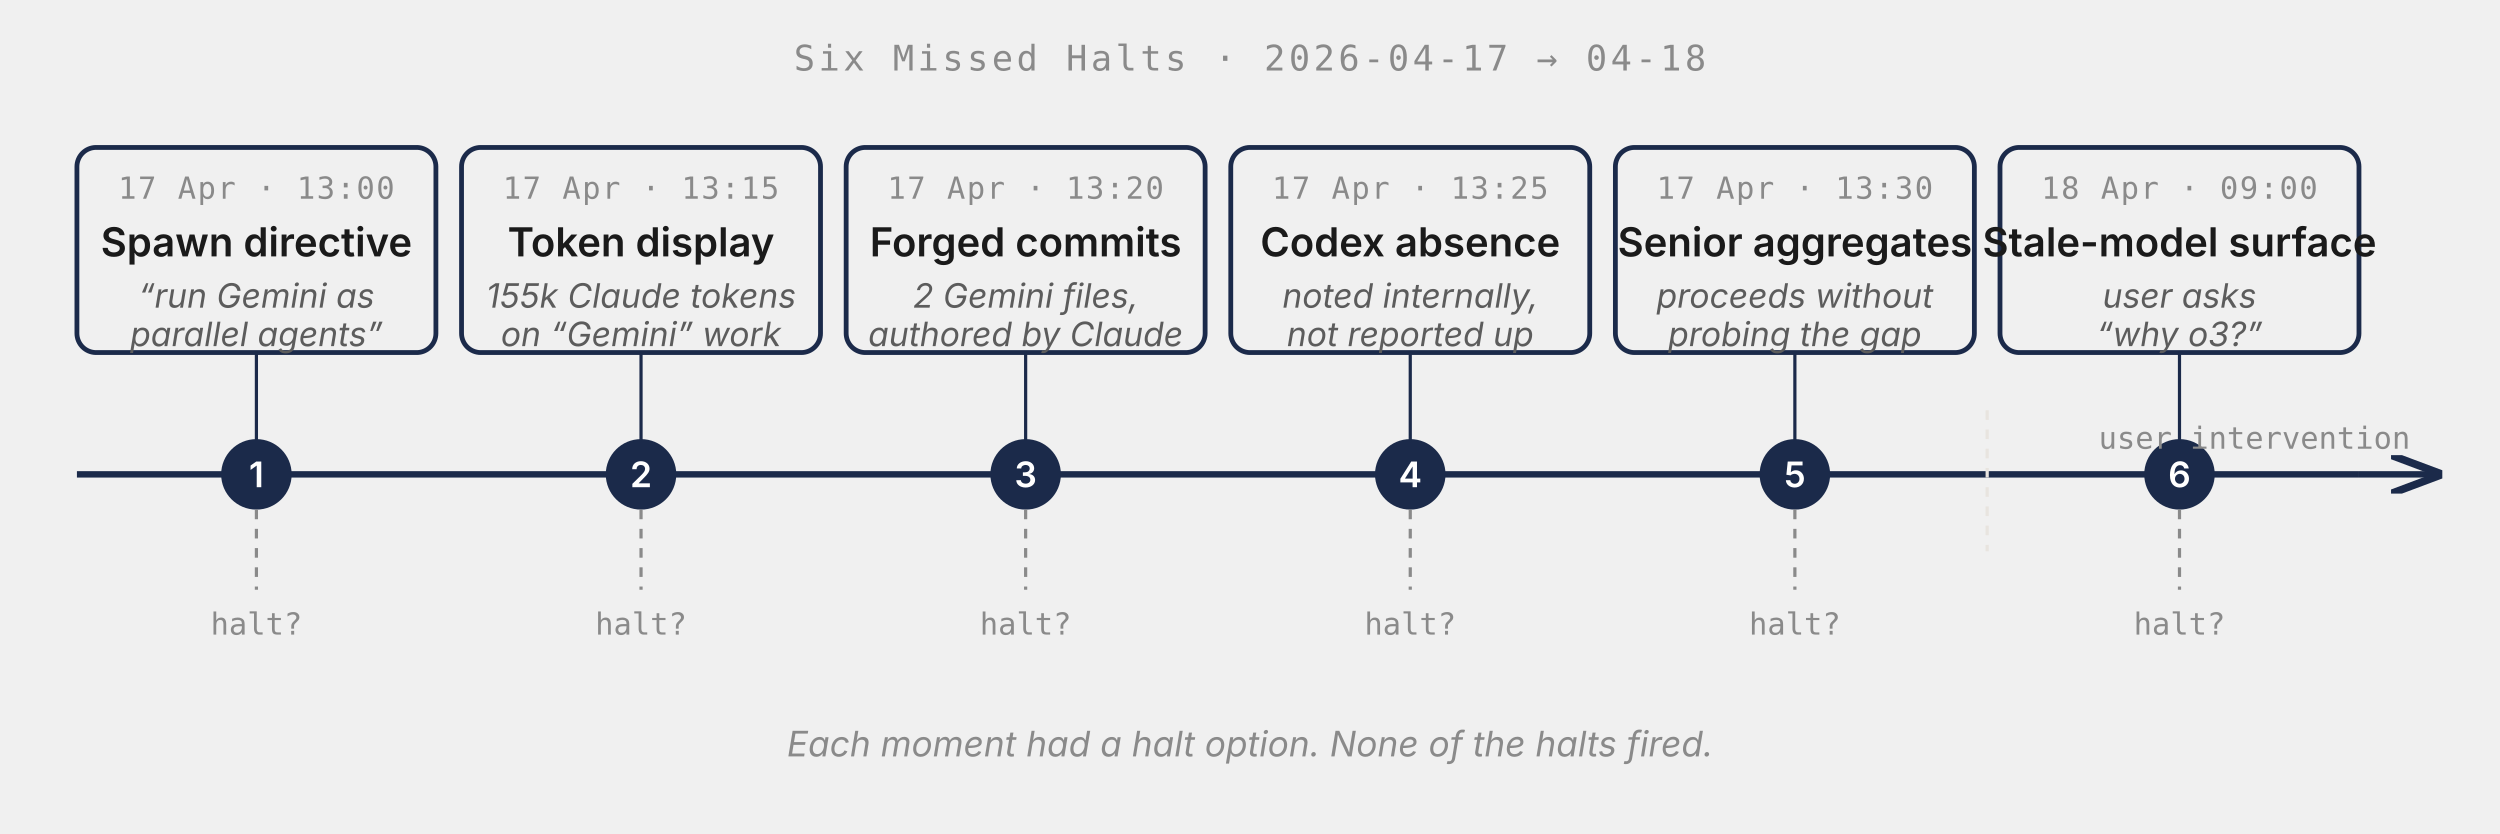
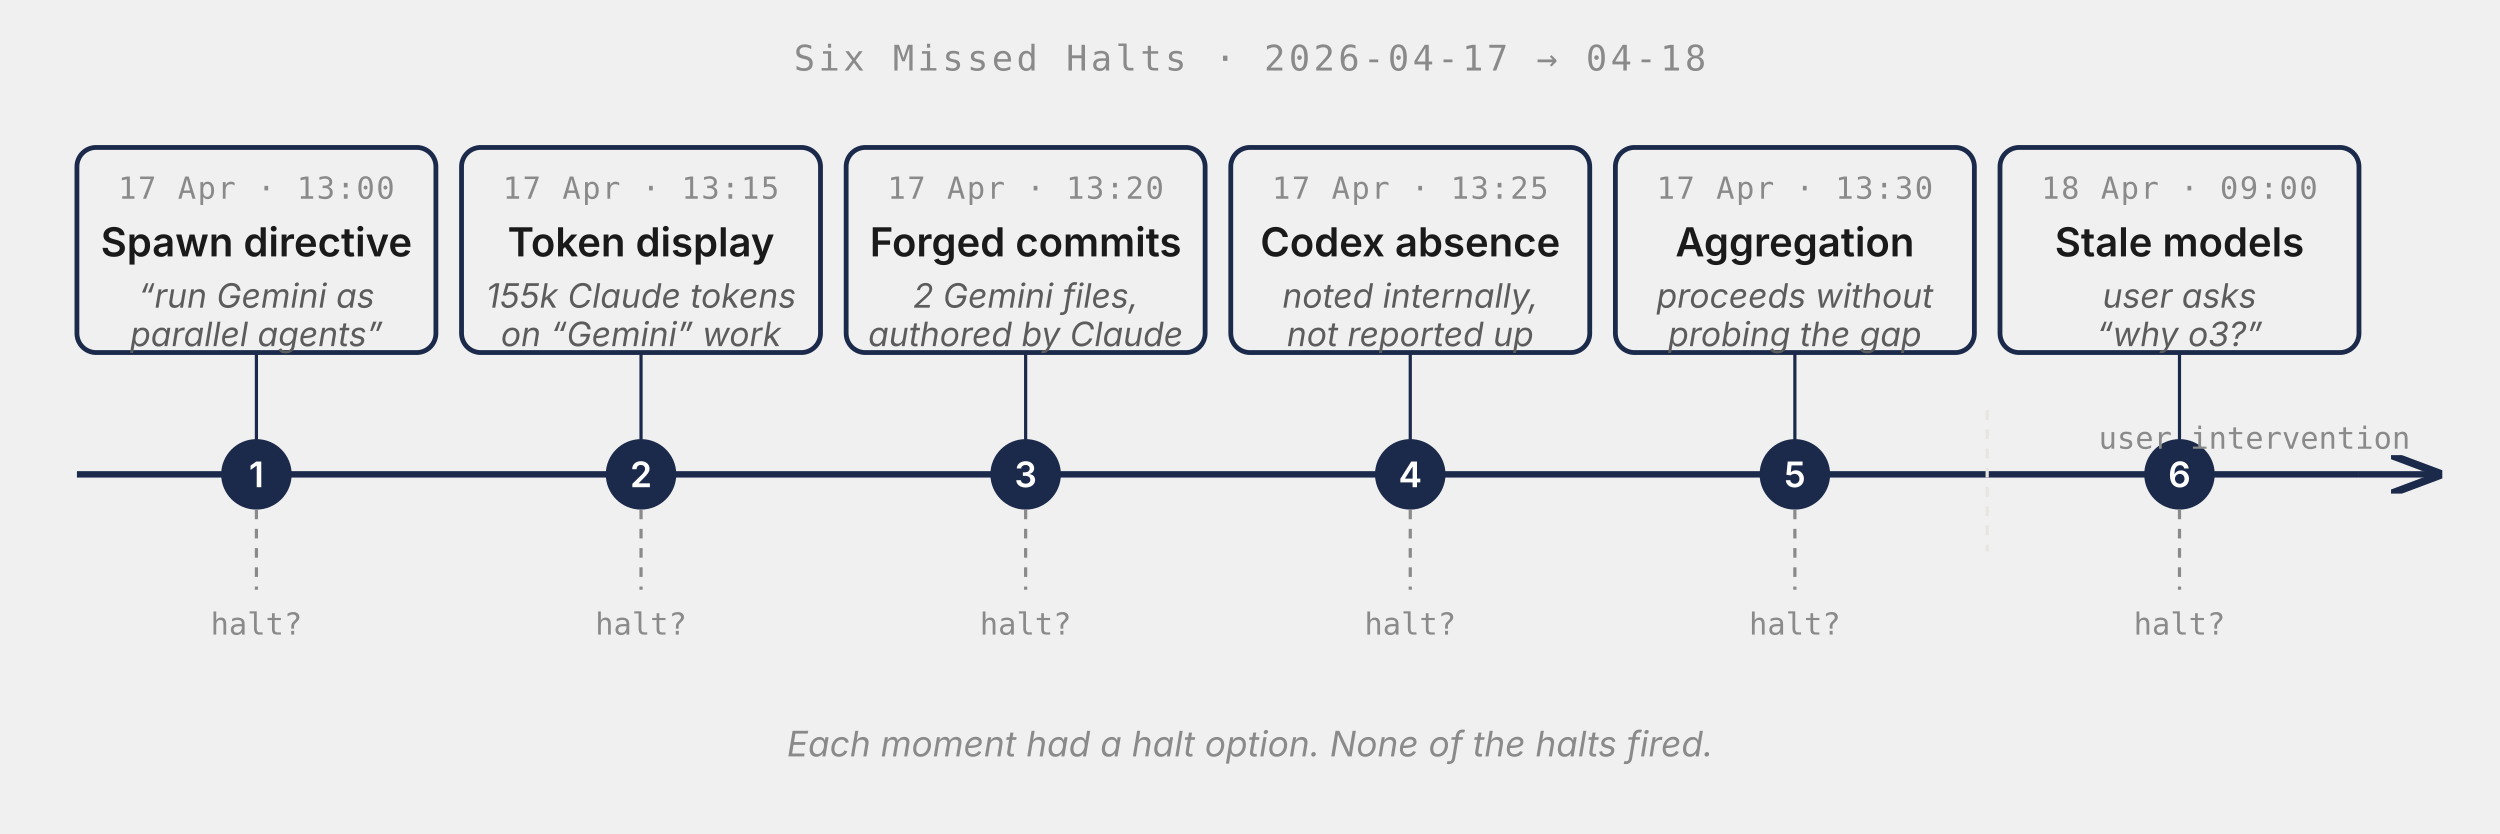
<svg xmlns="http://www.w3.org/2000/svg" viewBox="0 0 780 260" font-family="'DM Sans', -apple-system, BlinkMacSystemFont, sans-serif">
  <style>
    .step-box { fill: none; stroke: #1B2A4A; stroke-width: 1.5; rx: 6; }
    .step-title { font-size: 12.5px; font-weight: 600; fill: #1A1A1A; }
    .step-desc { font-size: 10.5px; fill: #5C5C5C; font-style: italic; }
    .step-num { font-size: 11px; font-weight: 600; fill: #ffffff; }
    .step-num-bg { fill: #1B2A4A; }
    .timeline { stroke: #1B2A4A; stroke-width: 2; fill: none; }
    .timeline-arrow { stroke: #1B2A4A; stroke-width: 2; fill: none; marker-end: url(#arrowhead); }
    .halt-stub { stroke: #8A8A8A; stroke-width: 1; stroke-dasharray: 3 3; fill: none; }
    .arrow-path { fill: none; stroke: #1B2A4A; stroke-width: 1.2; }
    .tick-line { stroke: #1B2A4A; stroke-width: 1; }
    .header { font-size: 11px; font-weight: 500; fill: #8A8A8A; letter-spacing: 0.1em; text-transform: uppercase; font-family: 'JetBrains Mono', 'SF Mono', monospace; }
    .date-label { font-size: 9.5px; font-weight: 500; fill: #8A8A8A; letter-spacing: 0.05em; font-family: 'JetBrains Mono', 'SF Mono', monospace; }
    .halt-label { font-size: 9.5px; fill: #8A8A8A; font-family: 'JetBrains Mono', 'SF Mono', monospace; }
    .annotation { font-size: 11px; fill: #8A8A8A; font-style: italic; }
    .day-divider { stroke: #E8E4DF; stroke-width: 1; stroke-dasharray: 3 3; }
    [data-theme="terminal"] .step-box { stroke: #3CEC6A; }
    [data-theme="terminal"] .step-title { fill: #D4E4D4; }
    [data-theme="terminal"] .step-desc { fill: #8FA88F; }
    [data-theme="terminal"] .step-num { fill: #0A0A0A; }
    [data-theme="terminal"] .step-num-bg { fill: #3CEC6A; }
    [data-theme="terminal"] .timeline { stroke: #3CEC6A; }
    [data-theme="terminal"] .timeline-arrow { stroke: #3CEC6A; }
    [data-theme="terminal"] .halt-stub { stroke: #5A7A5A; }
    [data-theme="terminal"] .arrow-path { stroke: #3CEC6A; }
    [data-theme="terminal"] .tick-line { stroke: #3CEC6A; }
    [data-theme="terminal"] .header { fill: #5A7A5A; }
    [data-theme="terminal"] .date-label { fill: #5A7A5A; }
    [data-theme="terminal"] .halt-label { fill: #5A7A5A; }
    [data-theme="terminal"] .annotation { fill: #5A7A5A; }
    [data-theme="terminal"] .day-divider { stroke: #1C2E24; }
  </style>
  <defs>
    <marker id="arrowhead" markerWidth="8" markerHeight="6" refX="7" refY="3" orient="auto">
      <path d="M0,0 L8,3 L0,6" class="arrow-path" />
    </marker>
  </defs>
  <text x="390" y="22" text-anchor="middle" class="header">Six Missed Halts  ·  2026-04-17 → 04-18</text>
  <rect x="24" y="46" width="112" height="64" class="step-box" />
  <text x="80" y="62" text-anchor="middle" class="date-label">17 Apr · 13:00</text>
  <text x="80" y="80" text-anchor="middle" class="step-title">Spawn directive</text>
  <text x="80" y="96" text-anchor="middle" class="step-desc">“run Gemini as</text>
  <text x="80" y="108" text-anchor="middle" class="step-desc">parallel agents”</text>
  <rect x="144" y="46" width="112" height="64" class="step-box" />
  <text x="200" y="62" text-anchor="middle" class="date-label">17 Apr · 13:15</text>
  <text x="200" y="80" text-anchor="middle" class="step-title">Token display</text>
  <text x="200" y="96" text-anchor="middle" class="step-desc">155k Claude tokens</text>
  <text x="200" y="108" text-anchor="middle" class="step-desc">on “Gemini” work</text>
  <rect x="264" y="46" width="112" height="64" class="step-box" />
  <text x="320" y="62" text-anchor="middle" class="date-label">17 Apr · 13:20</text>
  <text x="320" y="80" text-anchor="middle" class="step-title">Forged commits</text>
  <text x="320" y="96" text-anchor="middle" class="step-desc">2 Gemini files,</text>
  <text x="320" y="108" text-anchor="middle" class="step-desc">authored by Claude</text>
  <rect x="384" y="46" width="112" height="64" class="step-box" />
  <text x="440" y="62" text-anchor="middle" class="date-label">17 Apr · 13:25</text>
  <text x="440" y="80" text-anchor="middle" class="step-title">Codex absence</text>
  <text x="440" y="96" text-anchor="middle" class="step-desc">noted internally,</text>
  <text x="440" y="108" text-anchor="middle" class="step-desc">not reported up</text>
  <rect x="504" y="46" width="112" height="64" class="step-box" />
  <text x="560" y="62" text-anchor="middle" class="date-label">17 Apr · 13:30</text>
-   <text x="560" y="80" text-anchor="middle" class="step-title">Senior aggregates</text>
+   <text x="560" y="80" text-anchor="middle" class="step-title">Aggregation</text>
  <text x="560" y="96" text-anchor="middle" class="step-desc">proceeds without</text>
  <text x="560" y="108" text-anchor="middle" class="step-desc">probing the gap</text>
  <rect x="624" y="46" width="112" height="64" class="step-box" />
  <text x="680" y="62" text-anchor="middle" class="date-label">18 Apr · 09:00</text>
-   <text x="680" y="80" text-anchor="middle" class="step-title">Stale-model surface</text>
+   <text x="680" y="80" text-anchor="middle" class="step-title">Stale models</text>
  <text x="680" y="96" text-anchor="middle" class="step-desc">user asks</text>
  <text x="680" y="108" text-anchor="middle" class="step-desc">“why o3?”</text>
  <line x1="80" y1="110" x2="80" y2="140" class="tick-line" />
  <line x1="200" y1="110" x2="200" y2="140" class="tick-line" />
  <line x1="320" y1="110" x2="320" y2="140" class="tick-line" />
  <line x1="440" y1="110" x2="440" y2="140" class="tick-line" />
  <line x1="560" y1="110" x2="560" y2="140" class="tick-line" />
  <line x1="680" y1="110" x2="680" y2="140" class="tick-line" />
  <line x1="24" y1="148" x2="736" y2="148" class="timeline" />
  <line x1="736" y1="148" x2="760" y2="148" class="timeline-arrow" />
  <line x1="620" y1="128" x2="620" y2="172" class="day-divider" />
  <circle cx="80" cy="148" r="11" class="step-num-bg" />
  <text x="80" y="152" text-anchor="middle" class="step-num">1</text>
  <circle cx="200" cy="148" r="11" class="step-num-bg" />
  <text x="200" y="152" text-anchor="middle" class="step-num">2</text>
  <circle cx="320" cy="148" r="11" class="step-num-bg" />
  <text x="320" y="152" text-anchor="middle" class="step-num">3</text>
  <circle cx="440" cy="148" r="11" class="step-num-bg" />
  <text x="440" y="152" text-anchor="middle" class="step-num">4</text>
  <circle cx="560" cy="148" r="11" class="step-num-bg" />
  <text x="560" y="152" text-anchor="middle" class="step-num">5</text>
  <circle cx="680" cy="148" r="11" class="step-num-bg" />
  <text x="680" y="152" text-anchor="middle" class="step-num">6</text>
  <line x1="80" y1="159" x2="80" y2="184" class="halt-stub" />
  <text x="80" y="198" text-anchor="middle" class="halt-label">halt?</text>
  <line x1="200" y1="159" x2="200" y2="184" class="halt-stub" />
  <text x="200" y="198" text-anchor="middle" class="halt-label">halt?</text>
  <line x1="320" y1="159" x2="320" y2="184" class="halt-stub" />
  <text x="320" y="198" text-anchor="middle" class="halt-label">halt?</text>
  <line x1="440" y1="159" x2="440" y2="184" class="halt-stub" />
  <text x="440" y="198" text-anchor="middle" class="halt-label">halt?</text>
  <line x1="560" y1="159" x2="560" y2="184" class="halt-stub" />
  <text x="560" y="198" text-anchor="middle" class="halt-label">halt?</text>
  <line x1="680" y1="159" x2="680" y2="184" class="halt-stub" />
  <text x="680" y="198" text-anchor="middle" class="halt-label">halt?</text>
  <text x="752" y="140" text-anchor="end" class="halt-label">user intervention</text>
  <text x="390" y="236" text-anchor="middle" class="annotation">Each moment had a halt option. None of the halts fired.</text>
</svg>
